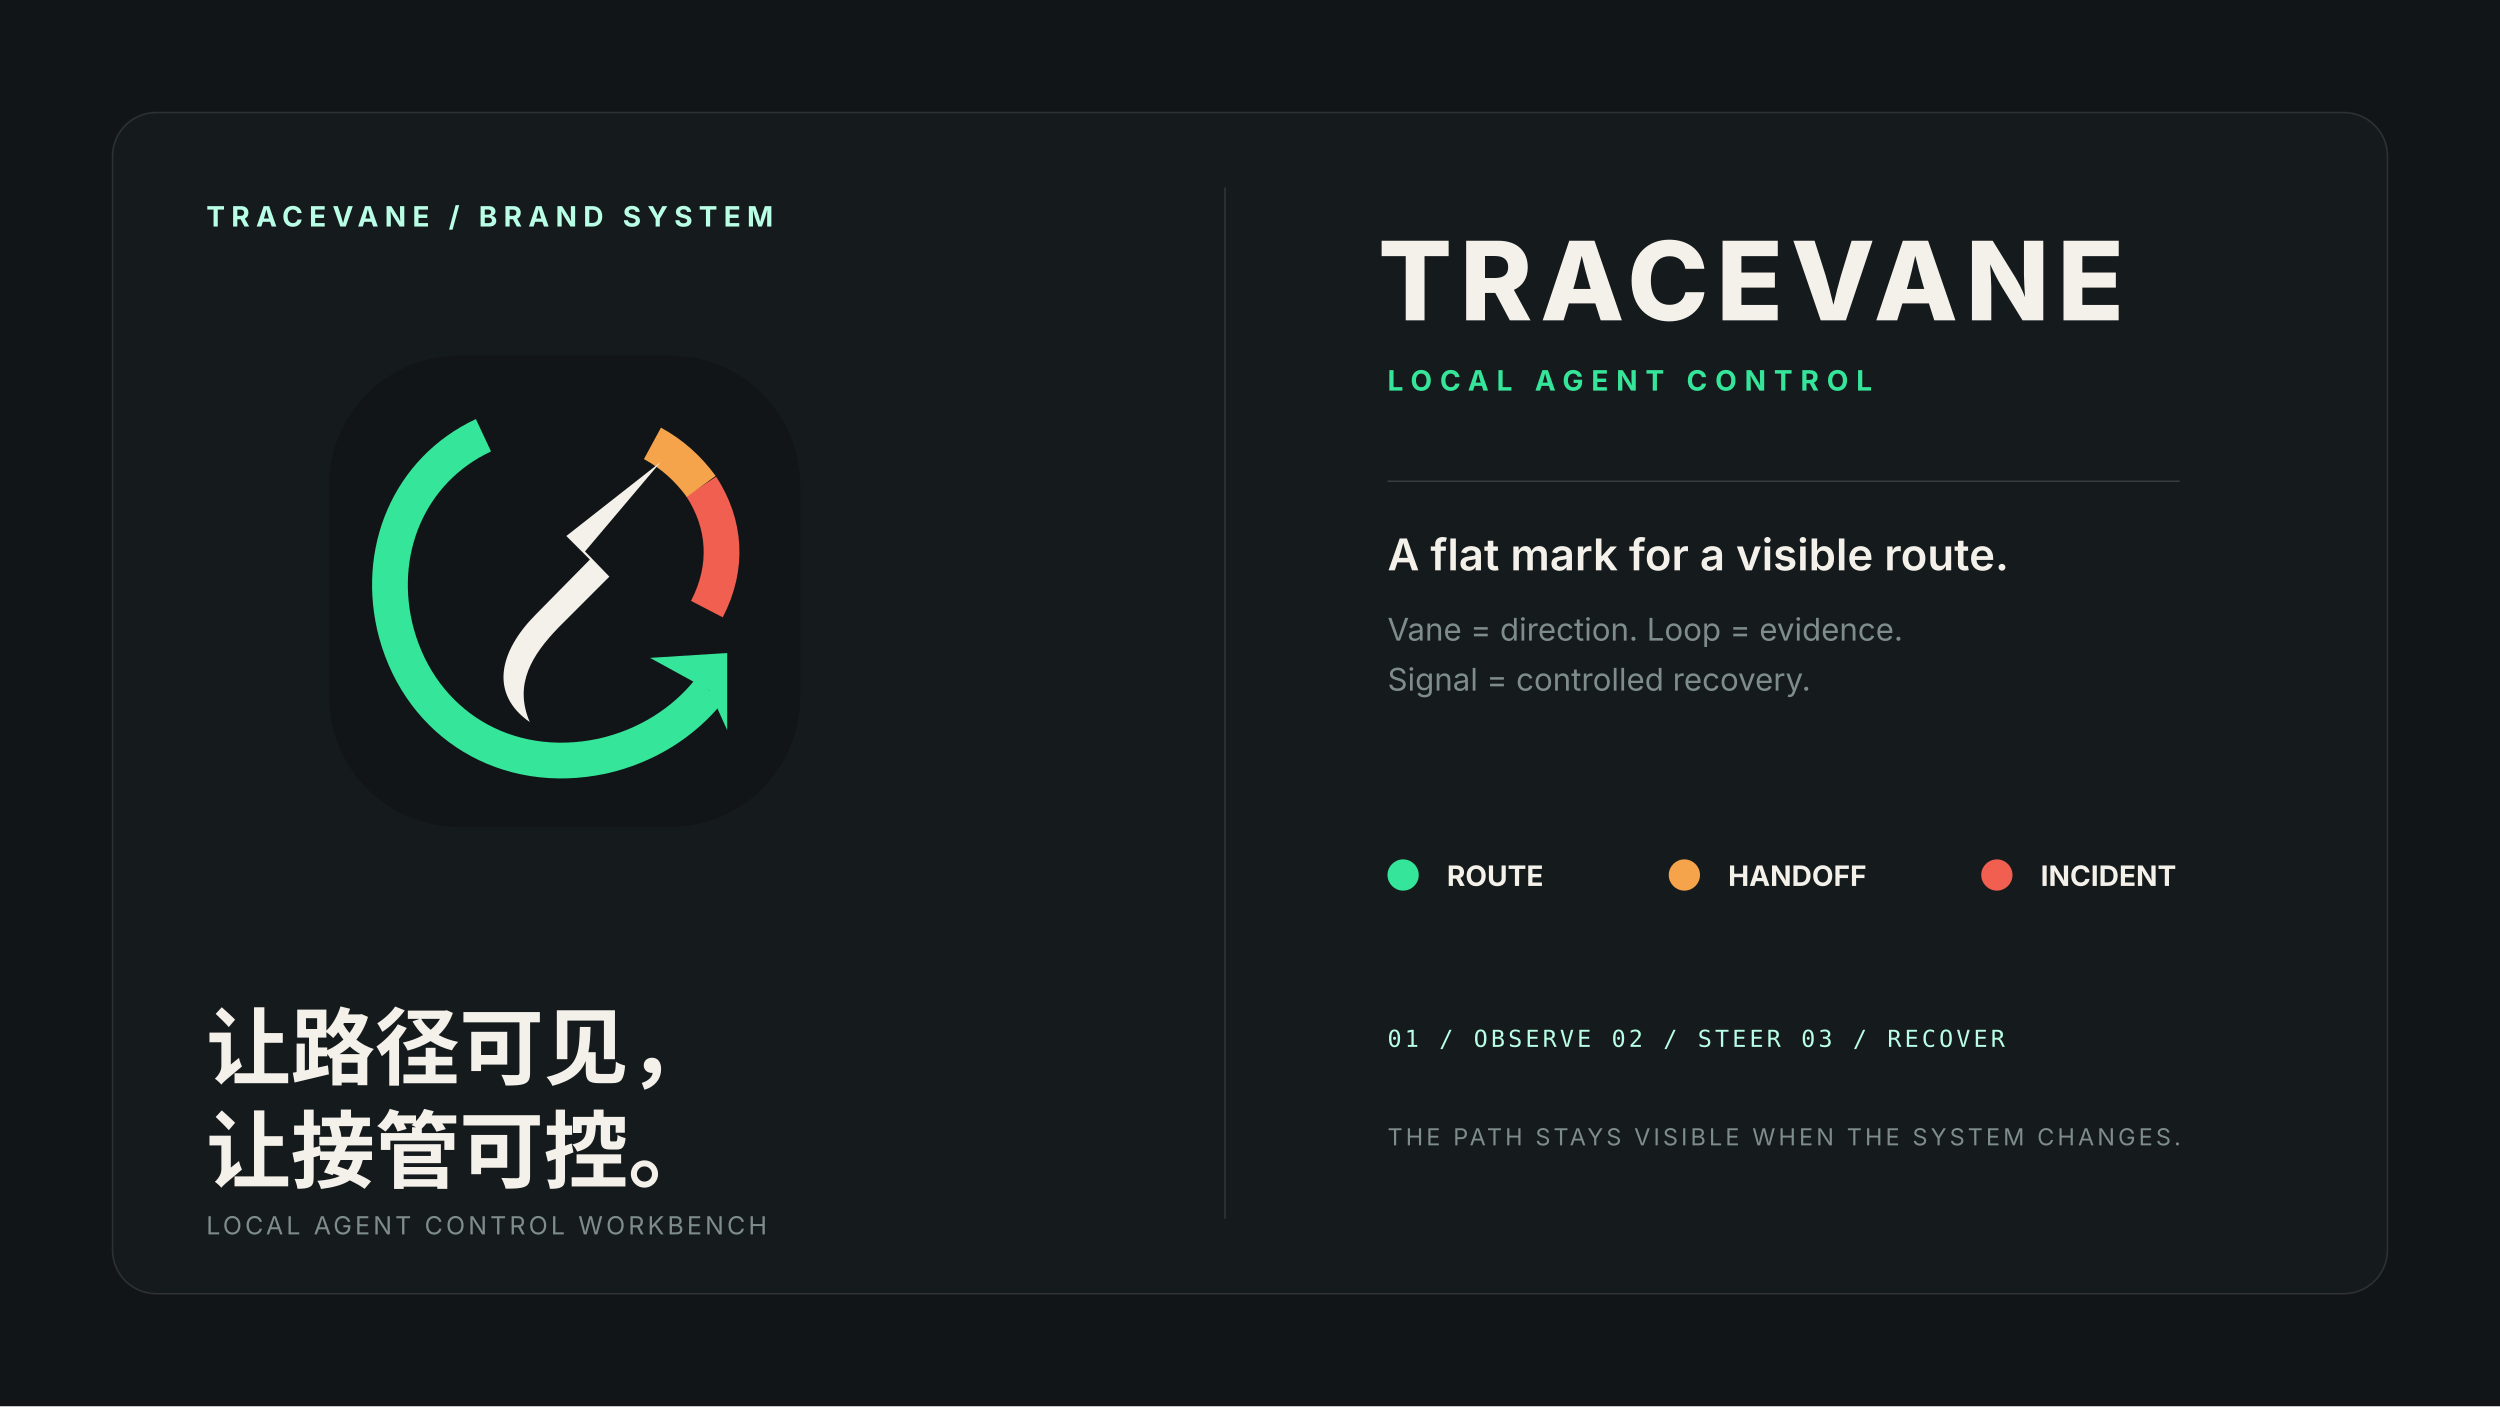
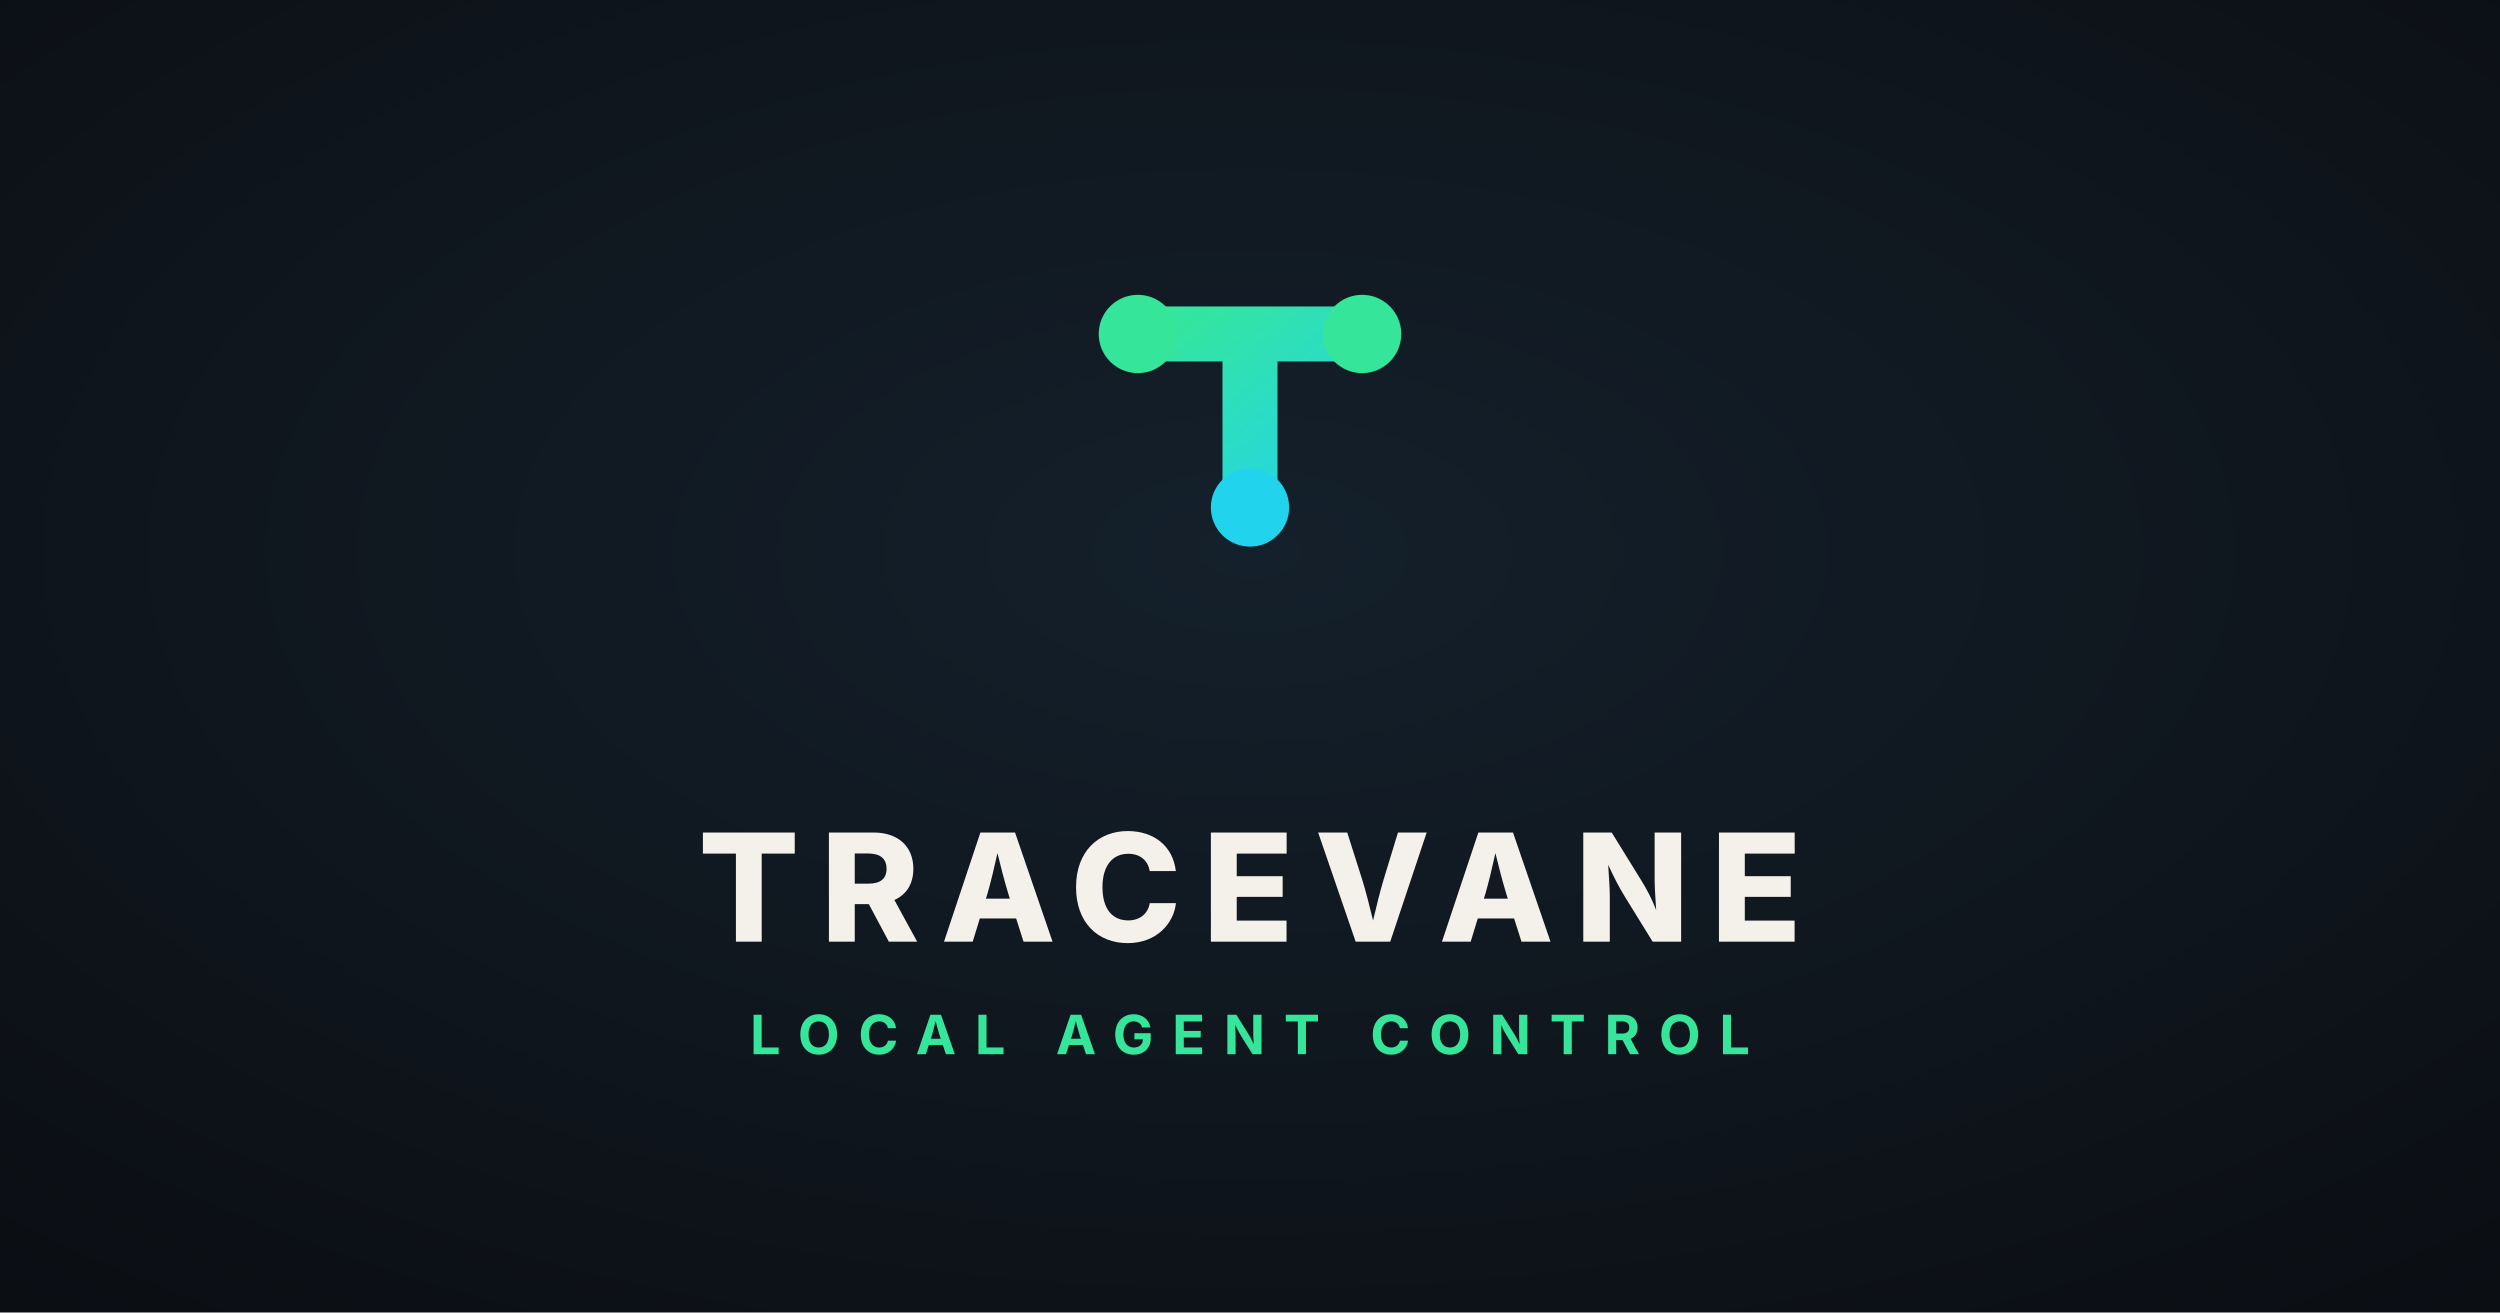
- <svg xmlns="http://www.w3.org/2000/svg" viewBox="0 0 1600 900" role="img" aria-labelledby="title desc">
-   <rect width="1600" height="900" fill="#111517" />
-   <rect x="72" y="72" width="1456" height="756" rx="28" fill="#151A1C" stroke="#F4F1EA" stroke-opacity="0.12" />
-   <path d="M784 120V780" stroke="#F4F1EA" stroke-opacity="0.12" />
-   <text x="132" y="145" fill="#B8FFE5" font-family="Inter, Avenir Next, Segoe UI, sans-serif" font-size="18" font-weight="700" letter-spacing="4">TRACEVANE / BRAND SYSTEM</text>
-   <text x="132" y="690" fill="#F4F1EA" font-family="Inter, Avenir Next, Segoe UI, sans-serif" font-size="54" font-weight="650">让路径可见，</text>
-   <text x="132" y="756" fill="#F4F1EA" font-family="Inter, Avenir Next, Segoe UI, sans-serif" font-size="54" font-weight="650">让接管可控。</text>
-   <text x="132" y="790" fill="#7E8D8A" font-family="Inter, Avenir Next, Segoe UI, sans-serif" font-size="16" letter-spacing="2">LOCAL AGENT CONTROL WORKBENCH</text>
-   <g transform="translate(195 212) scale(5.2)">
-     <rect x="3" y="3" width="58" height="58" rx="16" fill="#111517" />
-     <path d="M22 12.8C12.8 17.1 8.6 27.2 11.3 37.2C14.4 48.4 24.8 54.8 36.6 52.3C42 51.1 46.6 48.2 49.8 44.2" fill="none" stroke="#35E69A" stroke-width="4.4" stroke-linecap="butt" />
-     <path d="M49.8 44.2L42.5 40.2L52 39.6L52 49.1Z" fill="#35E69A" />
-     <path d="M49.5 34.2C52.2 29 51.8 23.7 48.8 19.1" fill="none" stroke="#F05F4F" stroke-width="4.4" stroke-linecap="butt" />
-     <path d="M48.8 19.1C47.2 16.9 45.2 15.1 42.8 13.8" fill="none" stroke="#F6A44B" stroke-width="4.4" stroke-linecap="butt" />
-     <path d="M43.8 16.1L32.2 25.2L35.1 28.1L28.5 34.8C23.8 39.5 22.8 44.7 27.7 48.1C25.7 43.4 28 39.8 31.3 36.4L37.5 30.2L34.5 27.1Z" fill="#F4F1EA" />
+ <svg xmlns="http://www.w3.org/2000/svg" viewBox="0 0 1200 630" width="1200" height="630" role="img" aria-label="Tracevane poster">
+   <defs>
+     <radialGradient id="glow" cx="0.5" cy="0.42" r="0.75">
+       <stop offset="0" stop-color="#14202B" />
+       <stop offset="1" stop-color="#0B0E13" />
+     </radialGradient>
+   </defs>
+   <rect width="1200" height="630" fill="url(#glow)" />
+   <g transform="translate(470 75) scale(0.5078)">
+     <defs>
+       <linearGradient id="tvgrad" x1="0" y1="0" x2="1" y2="1">
+         <stop offset="0" stop-color="#35E69A" />
+         <stop offset="1" stop-color="#22D3EE" />
+       </linearGradient>
+     </defs>
+     <path d="M 150 168 H 362 M 256 168 V 332" fill="none" stroke="url(#tvgrad)" stroke-width="52" stroke-linecap="round" />
+     <circle cx="150" cy="168" r="37" fill="#35E69A" />
+     <circle cx="362" cy="168" r="37" fill="#35E69A" />
+     <circle cx="256" cy="332" r="37" fill="#22D3EE" />
  </g>
-   <text x="882" y="205" fill="#F4F1EA" font-family="Inter, Avenir Next, Segoe UI, sans-serif" font-size="70" font-weight="760" letter-spacing="5">TRACEVANE</text>
-   <text x="888" y="250" fill="#35E69A" font-family="Inter, Avenir Next, Segoe UI, sans-serif" font-size="18" font-weight="700" letter-spacing="5">LOCAL AGENT CONTROL</text>
-   <path d="M888 308H1395" stroke="#F4F1EA" stroke-opacity="0.16" />
-   <text x="888" y="365" fill="#F4F1EA" font-family="Inter, Avenir Next, Segoe UI, sans-serif" font-size="28" font-weight="600">A flat mark for a visible route.</text>
-   <text x="888" y="410" fill="#7E8D8A" font-family="Inter, Avenir Next, Segoe UI, sans-serif" font-size="20">Vane = direction. Loop = evidence.</text>
-   <text x="888" y="442" fill="#7E8D8A" font-family="Inter, Avenir Next, Segoe UI, sans-serif" font-size="20">Signal = controlled recovery.</text>
-   <g transform="translate(888 550)">
-     <circle cx="10" cy="10" r="10" fill="#35E69A" />
-     <text x="38" y="17" fill="#F4F1EA" font-family="Inter, Avenir Next, Segoe UI, sans-serif" font-size="18" font-weight="650">ROUTE</text>
-     <circle cx="190" cy="10" r="10" fill="#F6A44B" />
-     <text x="218" y="17" fill="#F4F1EA" font-family="Inter, Avenir Next, Segoe UI, sans-serif" font-size="18" font-weight="650">HANDOFF</text>
-     <circle cx="390" cy="10" r="10" fill="#F05F4F" />
-     <text x="418" y="17" fill="#F4F1EA" font-family="Inter, Avenir Next, Segoe UI, sans-serif" font-size="18" font-weight="650">INCIDENT</text>
-   </g>
-   <text x="888" y="670" fill="#B8FFE5" font-family="ui-monospace, SFMono-Regular, Consolas, monospace" font-size="15" letter-spacing="2">01 / OBSERVE   02 / STEER   03 / RECOVER</text>
-   <text x="888" y="733" fill="#7E8D8A" font-family="Inter, Avenir Next, Segoe UI, sans-serif" font-size="15" letter-spacing="2">THE PATH STAYS VISIBLE WHEN THE SYSTEM CHANGES.</text>
+   <text x="600" y="452" text-anchor="middle" fill="#F4F1EA" font-family="Inter, Avenir Next, Segoe UI, system-ui, sans-serif" font-size="72" font-weight="780" letter-spacing="10">TRACEVANE</text>
+   <text x="600" y="506" text-anchor="middle" fill="#35E69A" font-family="Inter, Avenir Next, Segoe UI, system-ui, sans-serif" font-size="26" font-weight="700" letter-spacing="9">LOCAL AGENT CONTROL</text>
</svg>
